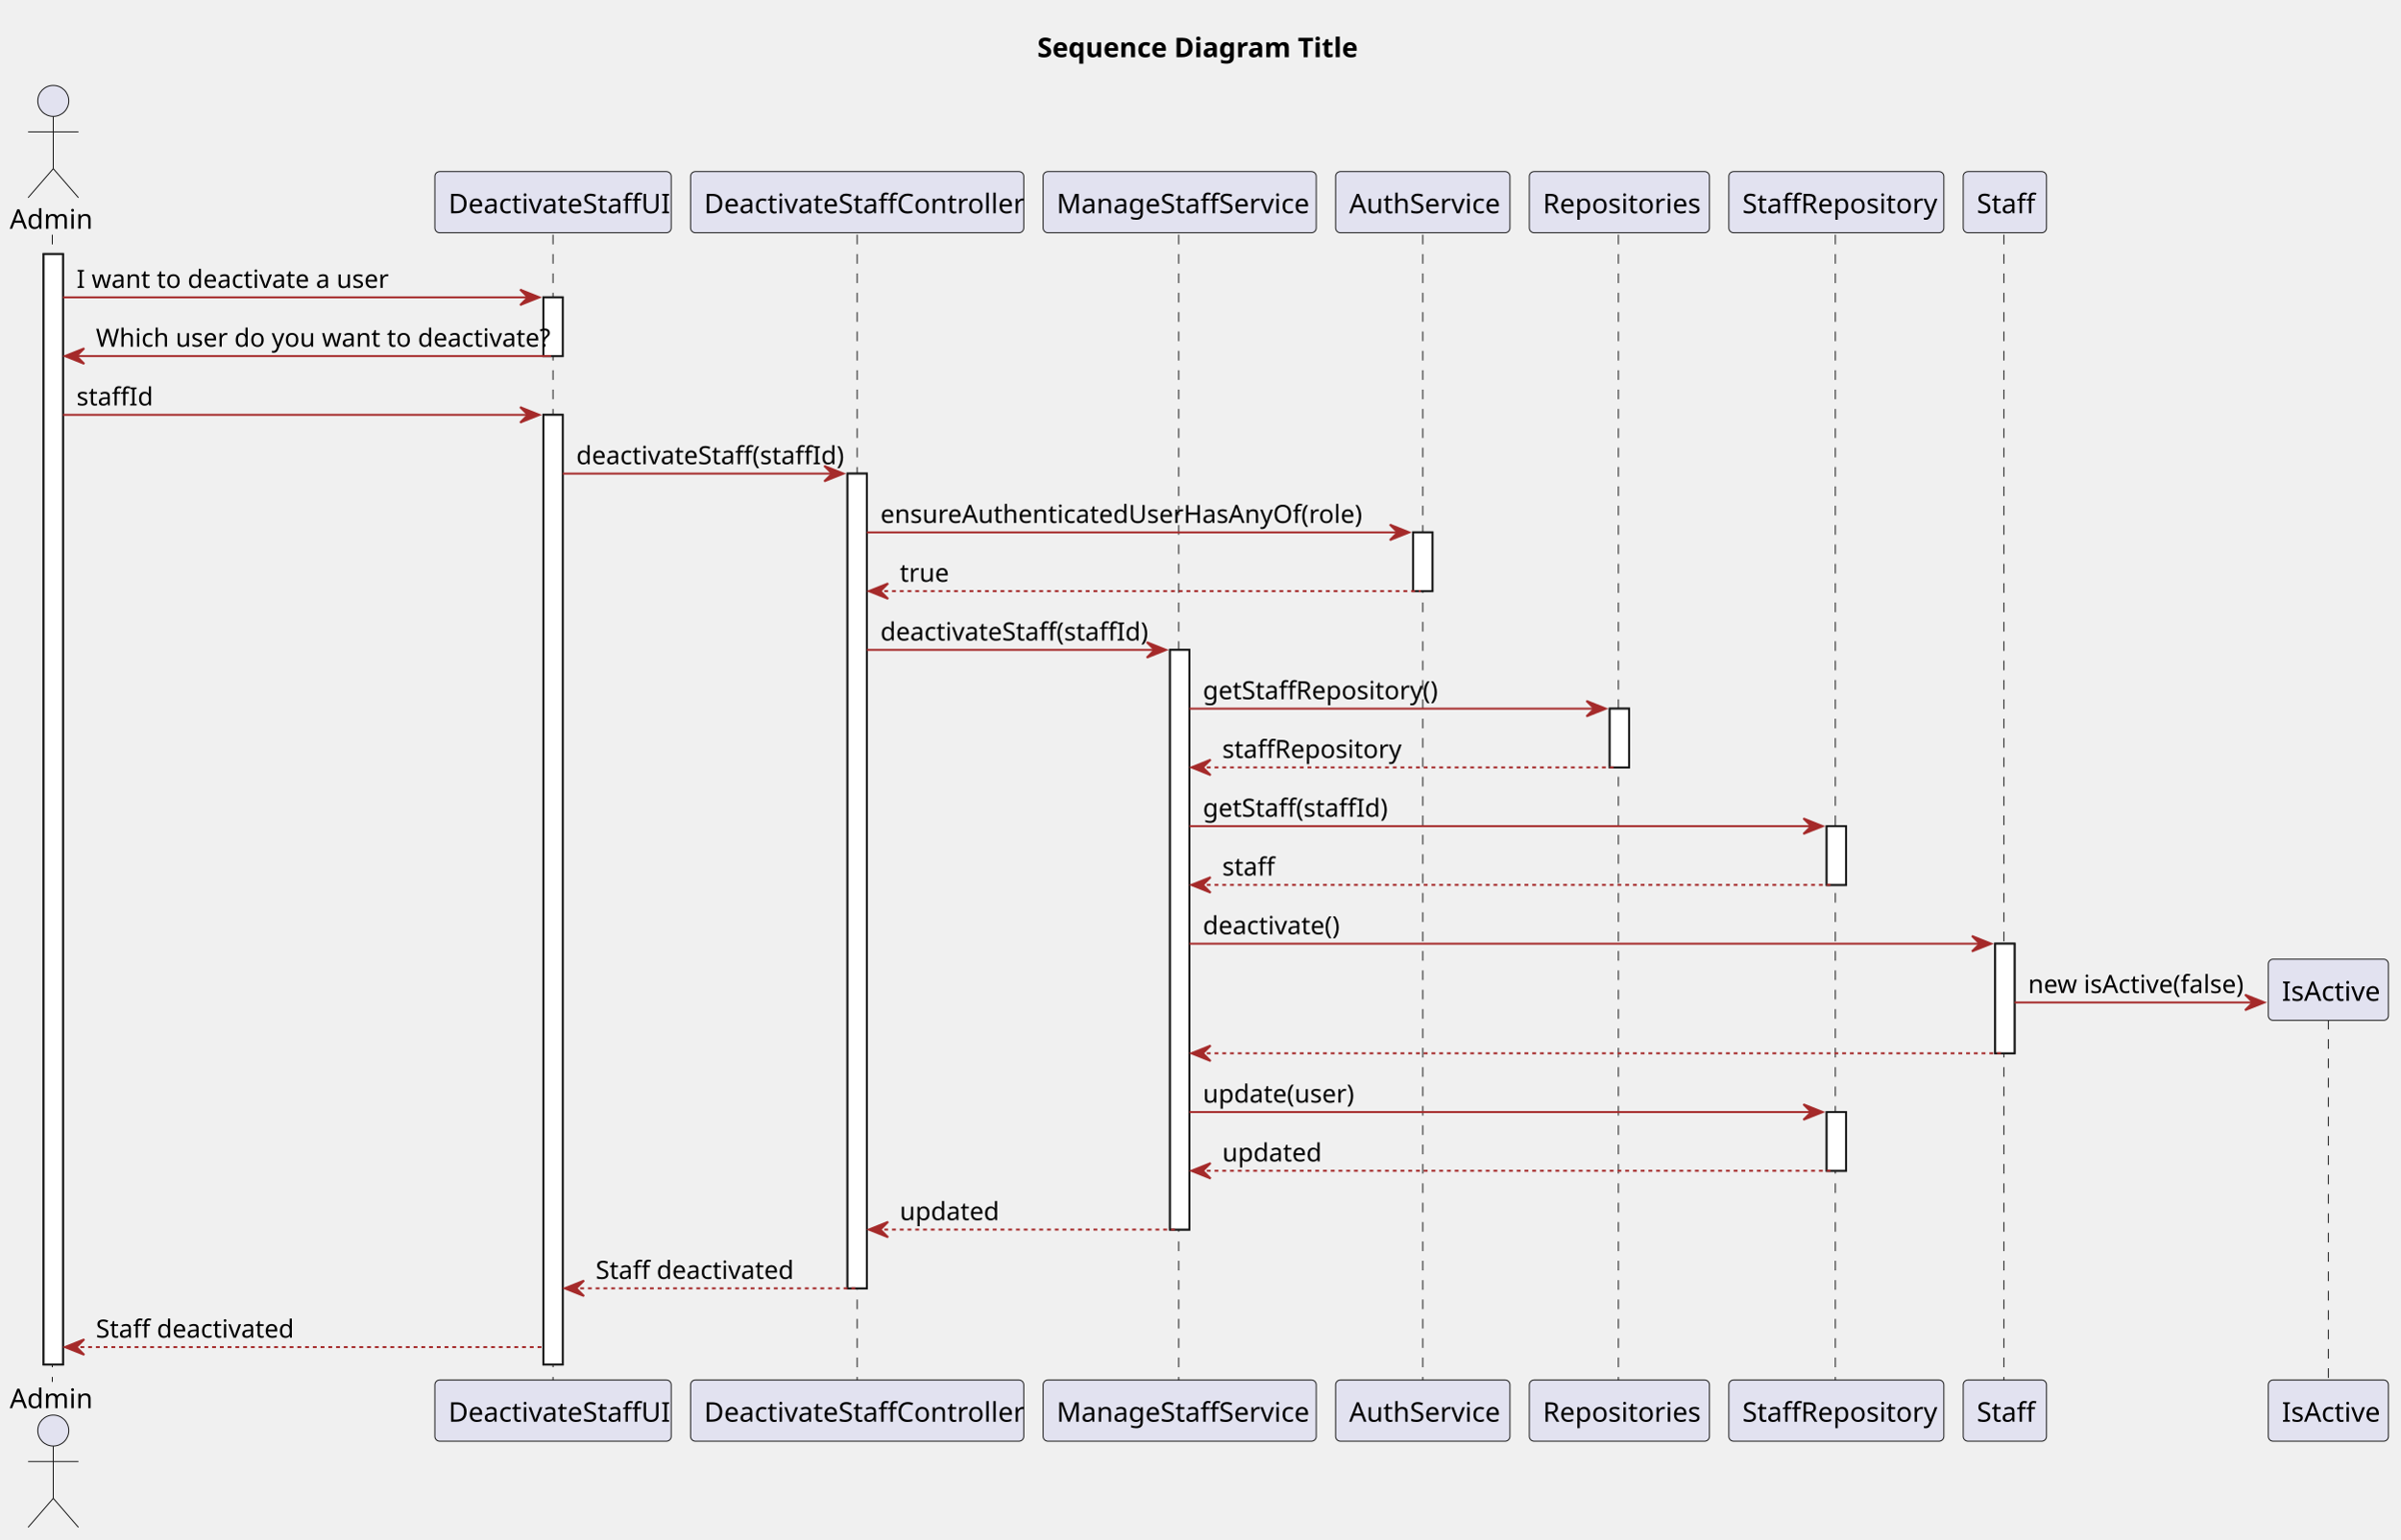
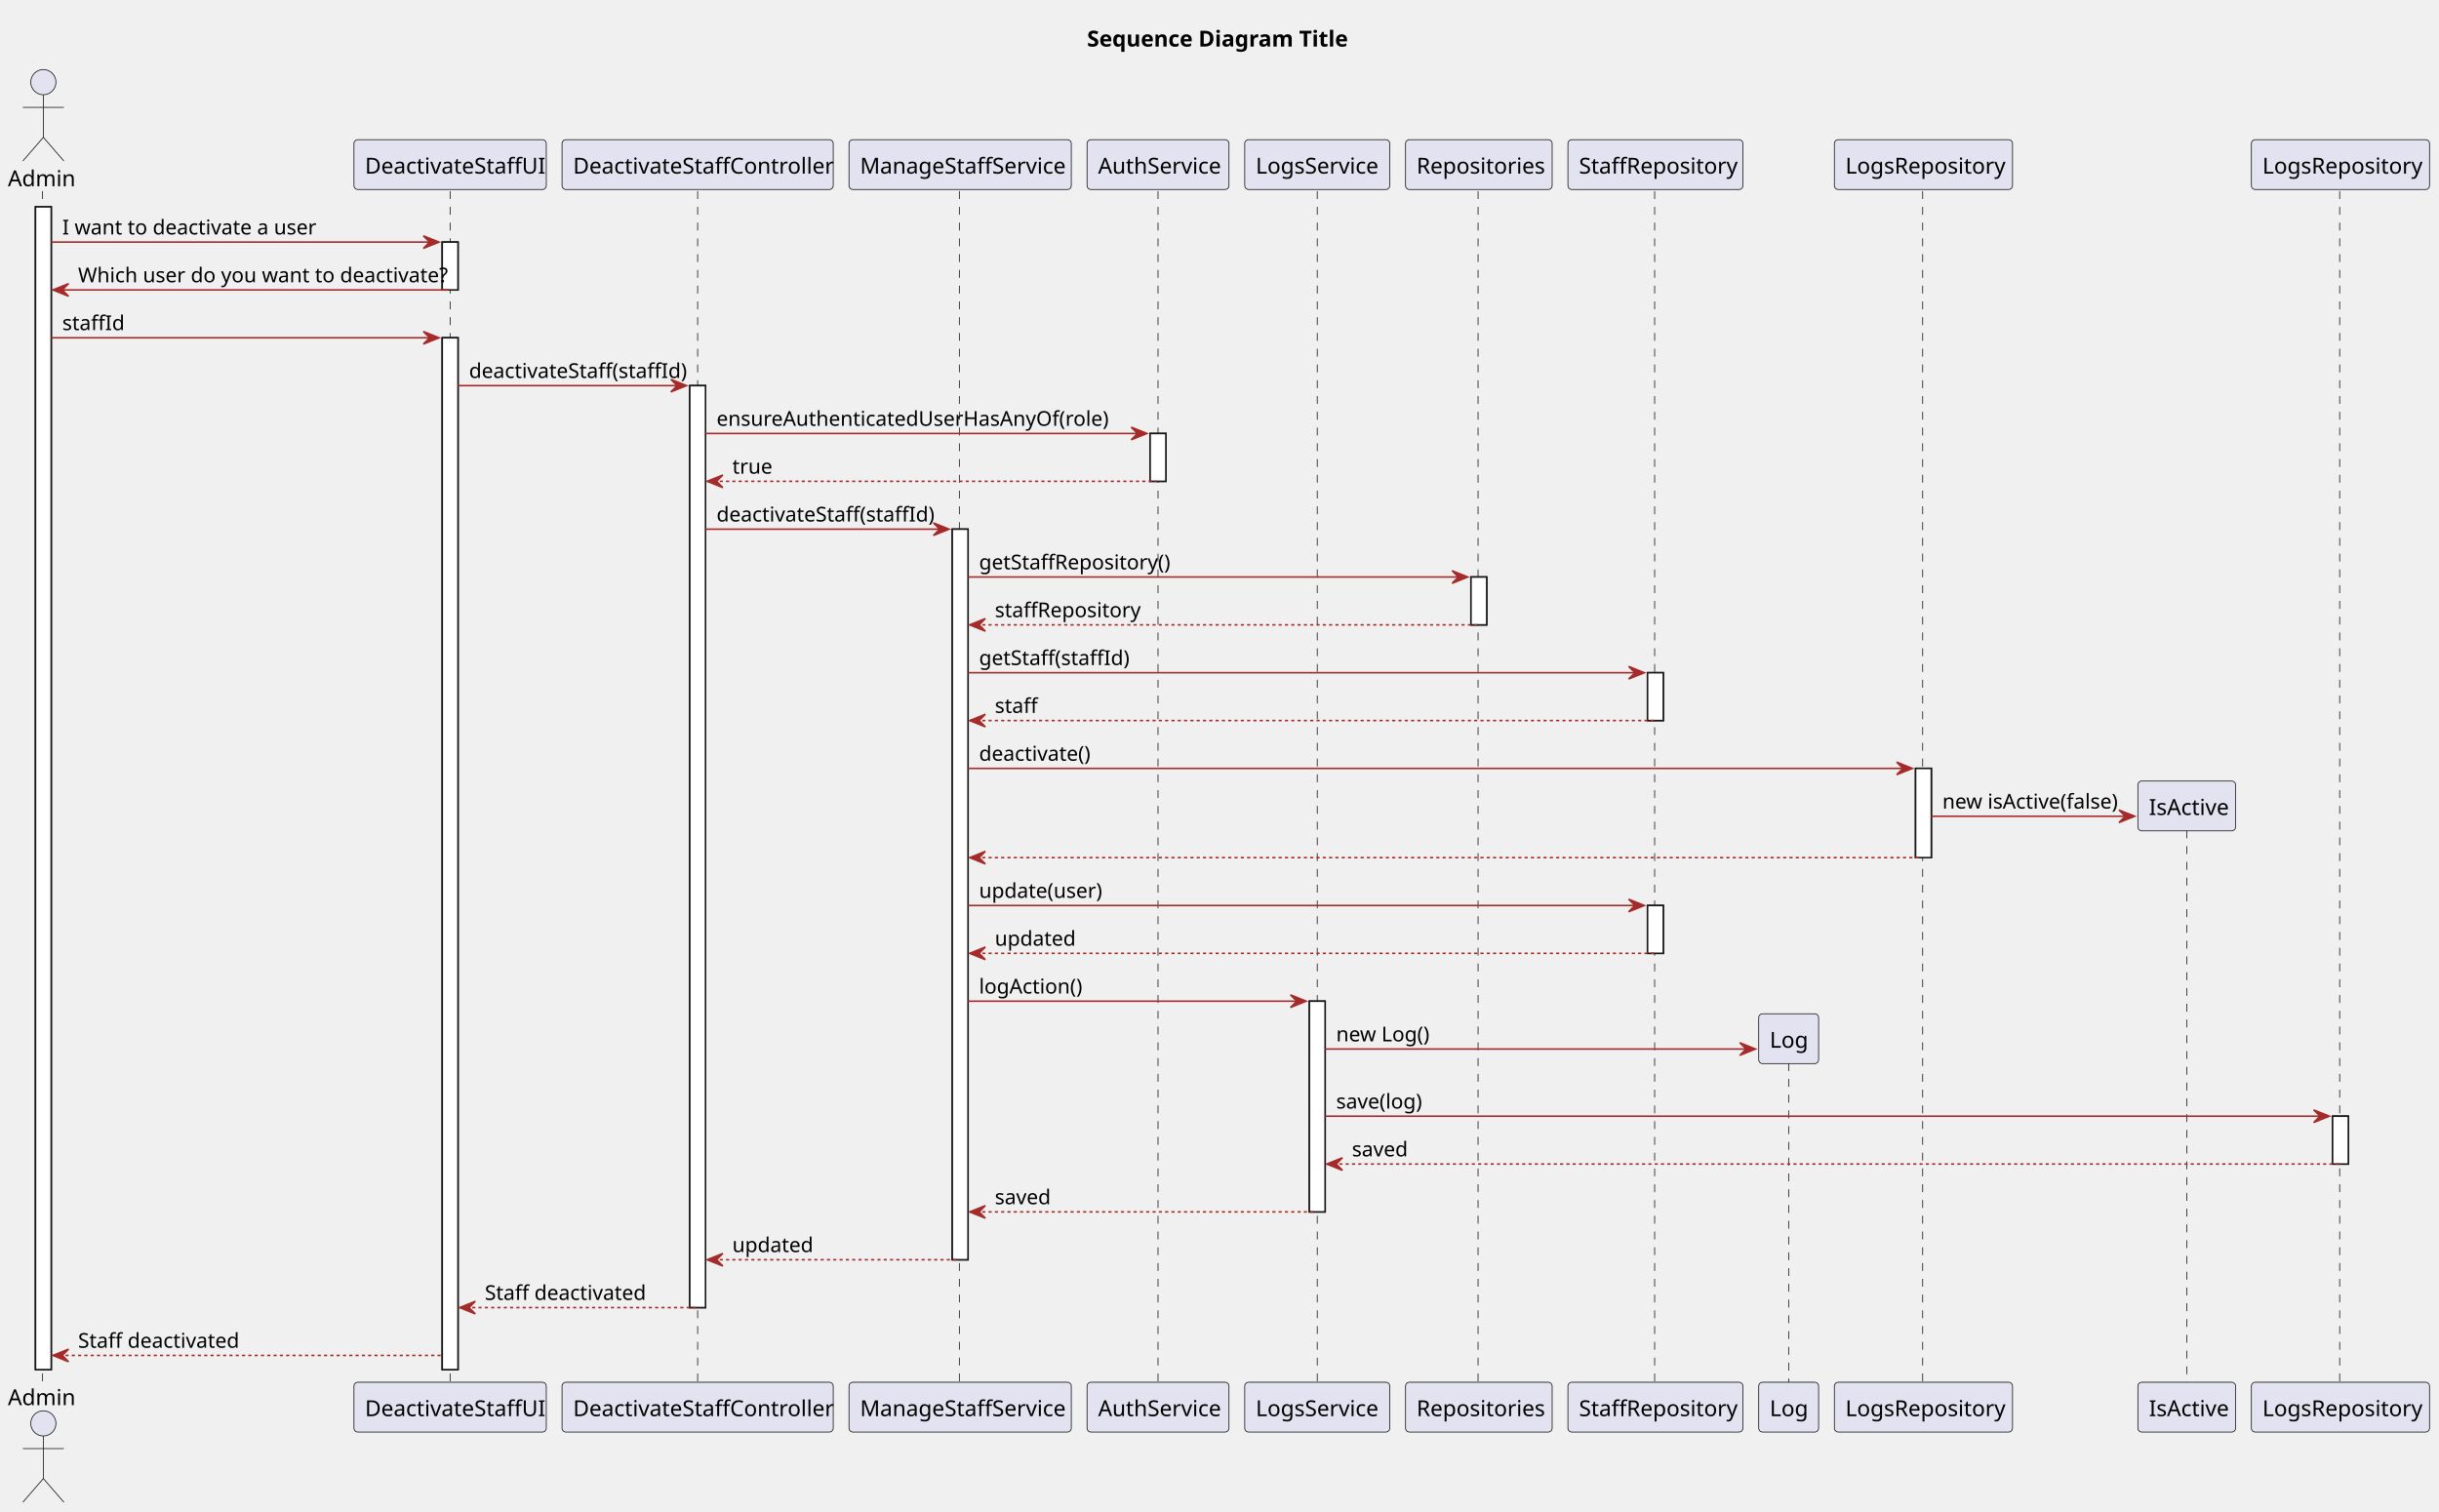
- <svg xmlns="http://www.w3.org/2000/svg" contentStyleType="text/css" height="795px" preserveAspectRatio="none" style="width:1239px;height:795px;background:#FFFFFF;" version="1.1" viewBox="0 0 1239 795" width="1239px" zoomAndPan="magnify">
+ <svg xmlns="http://www.w3.org/2000/svg" contentStyleType="text/css" height="959px" preserveAspectRatio="none" style="width:1547px;height:959px;background:#FFFFFF;" version="1.1" viewBox="0 0 1547 959" width="1547px" zoomAndPan="magnify">
  <defs />
  <g>
-     <text fill="#000000" font-family="sans-serif" font-size="14" font-weight="bold" lengthAdjust="spacing" textLength="166" x="535.5" y="29.533">Sequence Diagram Title</text>
-     <rect fill="#FFFFFF" height="573.586" style="stroke:#181818;stroke-width:1.0;" width="10" x="22.5" y="131.219" />
+     <text fill="#000000" font-family="sans-serif" font-size="14" font-weight="bold" lengthAdjust="spacing" textLength="166" x="689.5" y="29.533">Sequence Diagram Title</text>
+     <rect fill="#FFFFFF" height="737.602" style="stroke:#181818;stroke-width:1.0;" width="10" x="22.5" y="131.219" />
    <rect fill="#FFFFFF" height="30.352" style="stroke:#181818;stroke-width:1.0;" width="10" x="280.5" y="153.57" />
-     <rect fill="#FFFFFF" height="490.531" style="stroke:#181818;stroke-width:1.0;" width="10" x="280.5" y="214.273" />
-     <rect fill="#FFFFFF" height="420.828" style="stroke:#181818;stroke-width:1.0;" width="10" x="437.5" y="244.625" />
-     <rect fill="#FFFFFF" height="299.422" style="stroke:#181818;stroke-width:1.0;" width="10" x="604" y="335.68" />
+     <rect fill="#FFFFFF" height="654.547" style="stroke:#181818;stroke-width:1.0;" width="10" x="280.5" y="214.273" />
+     <rect fill="#FFFFFF" height="584.844" style="stroke:#181818;stroke-width:1.0;" width="10" x="437.5" y="244.625" />
+     <rect fill="#FFFFFF" height="463.438" style="stroke:#181818;stroke-width:1.0;" width="10" x="604" y="335.68" />
    <rect fill="#FFFFFF" height="30.352" style="stroke:#181818;stroke-width:1.0;" width="10" x="729.5" y="274.977" />
-     <rect fill="#FFFFFF" height="30.352" style="stroke:#181818;stroke-width:1.0;" width="10" x="831" y="366.031" />
-     <rect fill="#FFFFFF" height="30.352" style="stroke:#181818;stroke-width:1.0;" width="10" x="943" y="426.734" />
-     <rect fill="#FFFFFF" height="30.352" style="stroke:#181818;stroke-width:1.0;" width="10" x="943" y="574.398" />
-     <rect fill="#FFFFFF" height="56.609" style="stroke:#181818;stroke-width:1.0;" width="10" x="1030" y="487.438" />
-     <line style="stroke:#181818;stroke-width:0.5;stroke-dasharray:5.0,5.0;" x1="27" x2="27" y1="121.219" y2="713.805" />
-     <line style="stroke:#181818;stroke-width:0.5;stroke-dasharray:5.0,5.0;" x1="285.5" x2="285.5" y1="121.219" y2="713.805" />
-     <line style="stroke:#181818;stroke-width:0.5;stroke-dasharray:5.0,5.0;" x1="442.5" x2="442.5" y1="121.219" y2="713.805" />
-     <line style="stroke:#181818;stroke-width:0.5;stroke-dasharray:5.0,5.0;" x1="608.5" x2="608.5" y1="121.219" y2="713.805" />
-     <line style="stroke:#181818;stroke-width:0.5;stroke-dasharray:5.0,5.0;" x1="734.5" x2="734.5" y1="121.219" y2="713.805" />
-     <line style="stroke:#181818;stroke-width:0.5;stroke-dasharray:5.0,5.0;" x1="835.5" x2="835.5" y1="121.219" y2="713.805" />
-     <line style="stroke:#181818;stroke-width:0.5;stroke-dasharray:5.0,5.0;" x1="947.5" x2="947.5" y1="121.219" y2="713.805" />
-     <line style="stroke:#181818;stroke-width:0.5;stroke-dasharray:5.0,5.0;" x1="1034.5" x2="1034.5" y1="121.219" y2="713.805" />
-     <line style="stroke:#181818;stroke-width:0.5;stroke-dasharray:5.0,5.0;" x1="1202" x2="1202" y1="526.742" y2="713.805" />
+     <rect fill="#FFFFFF" height="133.664" style="stroke:#181818;stroke-width:1.0;" width="10" x="830.5" y="635.102" />
+     <rect fill="#FFFFFF" height="30.352" style="stroke:#181818;stroke-width:1.0;" width="10" x="933" y="366.031" />
+     <rect fill="#FFFFFF" height="30.352" style="stroke:#181818;stroke-width:1.0;" width="10" x="1045" y="426.734" />
+     <rect fill="#FFFFFF" height="30.352" style="stroke:#181818;stroke-width:1.0;" width="10" x="1045" y="574.398" />
+     <rect fill="#FFFFFF" height="56.609" style="stroke:#181818;stroke-width:1.0;" width="10" x="1215" y="487.438" />
+     <rect fill="#FFFFFF" height="30.352" style="stroke:#181818;stroke-width:1.0;" width="10" x="1479.5" y="708.062" />
+     <line style="stroke:#181818;stroke-width:0.5;stroke-dasharray:5.0,5.0;" x1="27" x2="27" y1="121.219" y2="877.82" />
+     <line style="stroke:#181818;stroke-width:0.5;stroke-dasharray:5.0,5.0;" x1="285.5" x2="285.5" y1="121.219" y2="877.82" />
+     <line style="stroke:#181818;stroke-width:0.5;stroke-dasharray:5.0,5.0;" x1="442.5" x2="442.5" y1="121.219" y2="877.82" />
+     <line style="stroke:#181818;stroke-width:0.5;stroke-dasharray:5.0,5.0;" x1="608.5" x2="608.5" y1="121.219" y2="877.82" />
+     <line style="stroke:#181818;stroke-width:0.5;stroke-dasharray:5.0,5.0;" x1="734.5" x2="734.5" y1="121.219" y2="877.82" />
+     <line style="stroke:#181818;stroke-width:0.5;stroke-dasharray:5.0,5.0;" x1="835.5" x2="835.5" y1="121.219" y2="877.82" />
+     <line style="stroke:#181818;stroke-width:0.5;stroke-dasharray:5.0,5.0;" x1="937.5" x2="937.5" y1="121.219" y2="877.82" />
+     <line style="stroke:#181818;stroke-width:0.5;stroke-dasharray:5.0,5.0;" x1="1049.5" x2="1049.5" y1="121.219" y2="877.82" />
+     <line style="stroke:#181818;stroke-width:0.5;stroke-dasharray:5.0,5.0;" x1="1134.5" x2="1134.5" y1="674.406" y2="877.82" />
+     <line style="stroke:#181818;stroke-width:0.5;stroke-dasharray:5.0,5.0;" x1="1219.5" x2="1219.5" y1="121.219" y2="877.82" />
+     <line style="stroke:#181818;stroke-width:0.5;stroke-dasharray:5.0,5.0;" x1="1387" x2="1387" y1="526.742" y2="877.82" />
+     <line style="stroke:#181818;stroke-width:0.5;stroke-dasharray:5.0,5.0;" x1="1484" x2="1484" y1="121.219" y2="877.82" />
    <text fill="#000000" font-family="sans-serif" font-size="14" lengthAdjust="spacing" textLength="39" x="5" y="118.143">Admin</text>
    <ellipse cx="27.5" cy="52.109" fill="#E2E2F0" rx="8" ry="8" style="stroke:#181818;stroke-width:0.5;" />
    <path d="M27.5,60.109 L27.5,87.109 M14.5,68.109 L40.5,68.109 M27.5,87.109 L14.5,102.109 M27.5,87.109 L40.5,102.109 " fill="none" style="stroke:#181818;stroke-width:0.5;" />
-     <text fill="#000000" font-family="sans-serif" font-size="14" lengthAdjust="spacing" textLength="39" x="5" y="727.338">Admin</text>
-     <ellipse cx="27.5" cy="738.914" fill="#E2E2F0" rx="8" ry="8" style="stroke:#181818;stroke-width:0.5;" />
-     <path d="M27.5,746.914 L27.5,773.914 M14.5,754.914 L40.5,754.914 M27.5,773.914 L14.5,788.914 M27.5,773.914 L40.5,788.914 " fill="none" style="stroke:#181818;stroke-width:0.5;" />
+     <text fill="#000000" font-family="sans-serif" font-size="14" lengthAdjust="spacing" textLength="39" x="5" y="891.354">Admin</text>
+     <ellipse cx="27.5" cy="902.93" fill="#E2E2F0" rx="8" ry="8" style="stroke:#181818;stroke-width:0.5;" />
+     <path d="M27.5,910.93 L27.5,937.93 M14.5,918.93 L40.5,918.93 M27.5,937.93 L14.5,952.93 M27.5,937.93 L40.5,952.93 " fill="none" style="stroke:#181818;stroke-width:0.5;" />
    <rect fill="#E2E2F0" height="31.609" rx="2.5" ry="2.5" style="stroke:#181818;stroke-width:0.5;" width="122" x="224.5" y="88.609" />
    <text fill="#000000" font-family="sans-serif" font-size="14" lengthAdjust="spacing" textLength="108" x="231.5" y="110.143">DeactivateStaffUI</text>
-     <rect fill="#E2E2F0" height="31.609" rx="2.5" ry="2.5" style="stroke:#181818;stroke-width:0.5;" width="122" x="224.5" y="712.805" />
-     <text fill="#000000" font-family="sans-serif" font-size="14" lengthAdjust="spacing" textLength="108" x="231.5" y="734.338">DeactivateStaffUI</text>
+     <rect fill="#E2E2F0" height="31.609" rx="2.5" ry="2.5" style="stroke:#181818;stroke-width:0.5;" width="122" x="224.5" y="876.82" />
+     <text fill="#000000" font-family="sans-serif" font-size="14" lengthAdjust="spacing" textLength="108" x="231.5" y="898.354">DeactivateStaffUI</text>
    <rect fill="#E2E2F0" height="31.609" rx="2.5" ry="2.5" style="stroke:#181818;stroke-width:0.5;" width="172" x="356.5" y="88.609" />
    <text fill="#000000" font-family="sans-serif" font-size="14" lengthAdjust="spacing" textLength="158" x="363.5" y="110.143">DeactivateStaffController</text>
-     <rect fill="#E2E2F0" height="31.609" rx="2.5" ry="2.5" style="stroke:#181818;stroke-width:0.5;" width="172" x="356.5" y="712.805" />
-     <text fill="#000000" font-family="sans-serif" font-size="14" lengthAdjust="spacing" textLength="158" x="363.5" y="734.338">DeactivateStaffController</text>
+     <rect fill="#E2E2F0" height="31.609" rx="2.5" ry="2.5" style="stroke:#181818;stroke-width:0.5;" width="172" x="356.5" y="876.82" />
+     <text fill="#000000" font-family="sans-serif" font-size="14" lengthAdjust="spacing" textLength="158" x="363.5" y="898.354">DeactivateStaffController</text>
    <rect fill="#E2E2F0" height="31.609" rx="2.5" ry="2.5" style="stroke:#181818;stroke-width:0.5;" width="141" x="538.5" y="88.609" />
    <text fill="#000000" font-family="sans-serif" font-size="14" lengthAdjust="spacing" textLength="127" x="545.5" y="110.143">ManageStaffService</text>
-     <rect fill="#E2E2F0" height="31.609" rx="2.5" ry="2.5" style="stroke:#181818;stroke-width:0.5;" width="141" x="538.5" y="712.805" />
-     <text fill="#000000" font-family="sans-serif" font-size="14" lengthAdjust="spacing" textLength="127" x="545.5" y="734.338">ManageStaffService</text>
+     <rect fill="#E2E2F0" height="31.609" rx="2.5" ry="2.5" style="stroke:#181818;stroke-width:0.5;" width="141" x="538.5" y="876.82" />
+     <text fill="#000000" font-family="sans-serif" font-size="14" lengthAdjust="spacing" textLength="127" x="545.5" y="898.354">ManageStaffService</text>
    <rect fill="#E2E2F0" height="31.609" rx="2.5" ry="2.5" style="stroke:#181818;stroke-width:0.5;" width="90" x="689.5" y="88.609" />
    <text fill="#000000" font-family="sans-serif" font-size="14" lengthAdjust="spacing" textLength="76" x="696.5" y="110.143">AuthService</text>
-     <rect fill="#E2E2F0" height="31.609" rx="2.5" ry="2.5" style="stroke:#181818;stroke-width:0.5;" width="90" x="689.5" y="712.805" />
-     <text fill="#000000" font-family="sans-serif" font-size="14" lengthAdjust="spacing" textLength="76" x="696.5" y="734.338">AuthService</text>
-     <rect fill="#E2E2F0" height="31.609" rx="2.5" ry="2.5" style="stroke:#181818;stroke-width:0.5;" width="93" x="789.5" y="88.609" />
-     <text fill="#000000" font-family="sans-serif" font-size="14" lengthAdjust="spacing" textLength="79" x="796.5" y="110.143">Repositories</text>
-     <rect fill="#E2E2F0" height="31.609" rx="2.5" ry="2.5" style="stroke:#181818;stroke-width:0.5;" width="93" x="789.5" y="712.805" />
-     <text fill="#000000" font-family="sans-serif" font-size="14" lengthAdjust="spacing" textLength="79" x="796.5" y="734.338">Repositories</text>
-     <rect fill="#E2E2F0" height="31.609" rx="2.5" ry="2.5" style="stroke:#181818;stroke-width:0.5;" width="111" x="892.5" y="88.609" />
-     <text fill="#000000" font-family="sans-serif" font-size="14" lengthAdjust="spacing" textLength="97" x="899.5" y="110.143">StaffRepository</text>
-     <rect fill="#E2E2F0" height="31.609" rx="2.5" ry="2.5" style="stroke:#181818;stroke-width:0.5;" width="111" x="892.5" y="712.805" />
-     <text fill="#000000" font-family="sans-serif" font-size="14" lengthAdjust="spacing" textLength="97" x="899.5" y="734.338">StaffRepository</text>
-     <rect fill="#E2E2F0" height="31.609" rx="2.5" ry="2.5" style="stroke:#181818;stroke-width:0.5;" width="43" x="1013.5" y="88.609" />
-     <text fill="#000000" font-family="sans-serif" font-size="14" lengthAdjust="spacing" textLength="29" x="1020.5" y="110.143">Staff</text>
-     <rect fill="#E2E2F0" height="31.609" rx="2.5" ry="2.5" style="stroke:#181818;stroke-width:0.5;" width="43" x="1013.5" y="712.805" />
-     <text fill="#000000" font-family="sans-serif" font-size="14" lengthAdjust="spacing" textLength="29" x="1020.5" y="734.338">Staff</text>
-     <rect fill="#E2E2F0" height="31.609" rx="2.5" ry="2.5" style="stroke:#181818;stroke-width:0.5;" width="62" x="1171" y="712.805" />
-     <text fill="#000000" font-family="sans-serif" font-size="14" lengthAdjust="spacing" textLength="48" x="1178" y="734.338">IsActive</text>
-     <rect fill="#FFFFFF" height="573.586" style="stroke:#181818;stroke-width:1.0;" width="10" x="22.5" y="131.219" />
+     <rect fill="#E2E2F0" height="31.609" rx="2.5" ry="2.5" style="stroke:#181818;stroke-width:0.5;" width="90" x="689.5" y="876.82" />
+     <text fill="#000000" font-family="sans-serif" font-size="14" lengthAdjust="spacing" textLength="76" x="696.5" y="898.354">AuthService</text>
+     <rect fill="#E2E2F0" height="31.609" rx="2.5" ry="2.5" style="stroke:#181818;stroke-width:0.5;" width="92" x="789.5" y="88.609" />
+     <text fill="#000000" font-family="sans-serif" font-size="14" lengthAdjust="spacing" textLength="78" x="796.5" y="110.143">LogsService</text>
+     <rect fill="#E2E2F0" height="31.609" rx="2.5" ry="2.5" style="stroke:#181818;stroke-width:0.5;" width="92" x="789.5" y="876.82" />
+     <text fill="#000000" font-family="sans-serif" font-size="14" lengthAdjust="spacing" textLength="78" x="796.5" y="898.354">LogsService</text>
+     <rect fill="#E2E2F0" height="31.609" rx="2.5" ry="2.5" style="stroke:#181818;stroke-width:0.5;" width="93" x="891.5" y="88.609" />
+     <text fill="#000000" font-family="sans-serif" font-size="14" lengthAdjust="spacing" textLength="79" x="898.5" y="110.143">Repositories</text>
+     <rect fill="#E2E2F0" height="31.609" rx="2.5" ry="2.5" style="stroke:#181818;stroke-width:0.5;" width="93" x="891.5" y="876.82" />
+     <text fill="#000000" font-family="sans-serif" font-size="14" lengthAdjust="spacing" textLength="79" x="898.5" y="898.354">Repositories</text>
+     <rect fill="#E2E2F0" height="31.609" rx="2.5" ry="2.5" style="stroke:#181818;stroke-width:0.5;" width="111" x="994.5" y="88.609" />
+     <text fill="#000000" font-family="sans-serif" font-size="14" lengthAdjust="spacing" textLength="97" x="1001.5" y="110.143">StaffRepository</text>
+     <rect fill="#E2E2F0" height="31.609" rx="2.5" ry="2.5" style="stroke:#181818;stroke-width:0.5;" width="111" x="994.5" y="876.82" />
+     <text fill="#000000" font-family="sans-serif" font-size="14" lengthAdjust="spacing" textLength="97" x="1001.5" y="898.354">StaffRepository</text>
+     <rect fill="#E2E2F0" height="31.609" rx="2.5" ry="2.5" style="stroke:#181818;stroke-width:0.5;" width="38" x="1115.5" y="876.82" />
+     <text fill="#000000" font-family="sans-serif" font-size="14" lengthAdjust="spacing" textLength="24" x="1122.5" y="898.354">Log</text>
+     <rect fill="#E2E2F0" height="31.609" rx="2.5" ry="2.5" style="stroke:#181818;stroke-width:0.5;" width="113" x="1163.5" y="88.609" />
+     <text fill="#000000" font-family="sans-serif" font-size="14" lengthAdjust="spacing" textLength="99" x="1170.5" y="110.143">LogsRepository</text>
+     <rect fill="#E2E2F0" height="31.609" rx="2.5" ry="2.5" style="stroke:#181818;stroke-width:0.5;" width="113" x="1163.5" y="876.82" />
+     <text fill="#000000" font-family="sans-serif" font-size="14" lengthAdjust="spacing" textLength="99" x="1170.5" y="898.354">LogsRepository</text>
+     <rect fill="#E2E2F0" height="31.609" rx="2.5" ry="2.5" style="stroke:#181818;stroke-width:0.5;" width="62" x="1356" y="876.82" />
+     <text fill="#000000" font-family="sans-serif" font-size="14" lengthAdjust="spacing" textLength="48" x="1363" y="898.354">IsActive</text>
+     <rect fill="#E2E2F0" height="31.609" rx="2.5" ry="2.5" style="stroke:#181818;stroke-width:0.5;" width="113" x="1428" y="88.609" />
+     <text fill="#000000" font-family="sans-serif" font-size="14" lengthAdjust="spacing" textLength="99" x="1435" y="110.143">LogsRepository</text>
+     <rect fill="#E2E2F0" height="31.609" rx="2.5" ry="2.5" style="stroke:#181818;stroke-width:0.5;" width="113" x="1428" y="876.82" />
+     <text fill="#000000" font-family="sans-serif" font-size="14" lengthAdjust="spacing" textLength="99" x="1435" y="898.354">LogsRepository</text>
+     <rect fill="#FFFFFF" height="737.602" style="stroke:#181818;stroke-width:1.0;" width="10" x="22.5" y="131.219" />
    <rect fill="#FFFFFF" height="30.352" style="stroke:#181818;stroke-width:1.0;" width="10" x="280.5" y="153.57" />
-     <rect fill="#FFFFFF" height="490.531" style="stroke:#181818;stroke-width:1.0;" width="10" x="280.5" y="214.273" />
-     <rect fill="#FFFFFF" height="420.828" style="stroke:#181818;stroke-width:1.0;" width="10" x="437.5" y="244.625" />
-     <rect fill="#FFFFFF" height="299.422" style="stroke:#181818;stroke-width:1.0;" width="10" x="604" y="335.68" />
+     <rect fill="#FFFFFF" height="654.547" style="stroke:#181818;stroke-width:1.0;" width="10" x="280.5" y="214.273" />
+     <rect fill="#FFFFFF" height="584.844" style="stroke:#181818;stroke-width:1.0;" width="10" x="437.5" y="244.625" />
+     <rect fill="#FFFFFF" height="463.438" style="stroke:#181818;stroke-width:1.0;" width="10" x="604" y="335.68" />
    <rect fill="#FFFFFF" height="30.352" style="stroke:#181818;stroke-width:1.0;" width="10" x="729.5" y="274.977" />
-     <rect fill="#FFFFFF" height="30.352" style="stroke:#181818;stroke-width:1.0;" width="10" x="831" y="366.031" />
-     <rect fill="#FFFFFF" height="30.352" style="stroke:#181818;stroke-width:1.0;" width="10" x="943" y="426.734" />
-     <rect fill="#FFFFFF" height="30.352" style="stroke:#181818;stroke-width:1.0;" width="10" x="943" y="574.398" />
-     <rect fill="#FFFFFF" height="56.609" style="stroke:#181818;stroke-width:1.0;" width="10" x="1030" y="487.438" />
+     <rect fill="#FFFFFF" height="133.664" style="stroke:#181818;stroke-width:1.0;" width="10" x="830.5" y="635.102" />
+     <rect fill="#FFFFFF" height="30.352" style="stroke:#181818;stroke-width:1.0;" width="10" x="933" y="366.031" />
+     <rect fill="#FFFFFF" height="30.352" style="stroke:#181818;stroke-width:1.0;" width="10" x="1045" y="426.734" />
+     <rect fill="#FFFFFF" height="30.352" style="stroke:#181818;stroke-width:1.0;" width="10" x="1045" y="574.398" />
+     <rect fill="#FFFFFF" height="56.609" style="stroke:#181818;stroke-width:1.0;" width="10" x="1215" y="487.438" />
+     <rect fill="#FFFFFF" height="30.352" style="stroke:#181818;stroke-width:1.0;" width="10" x="1479.5" y="708.062" />
    <polygon fill="#A52A2A" points="268.5,149.57,278.5,153.57,268.5,157.57,272.5,153.57" style="stroke:#A52A2A;stroke-width:1.0;" />
    <line style="stroke:#A52A2A;stroke-width:1.0;" x1="32.5" x2="274.5" y1="153.57" y2="153.57" />
    <text fill="#000000" font-family="sans-serif" font-size="13" lengthAdjust="spacing" textLength="151" x="39.5" y="148.714">I want to deactivate a user</text>
    <polygon fill="#A52A2A" points="43.5,179.922,33.5,183.922,43.5,187.922,39.5,183.922" style="stroke:#A52A2A;stroke-width:1.0;" />
    <line style="stroke:#A52A2A;stroke-width:1.0;" x1="37.5" x2="284.5" y1="183.922" y2="183.922" />
    <text fill="#000000" font-family="sans-serif" font-size="13" lengthAdjust="spacing" textLength="224" x="49.5" y="179.065">Which user do you want to deactivate?</text>
    <polygon fill="#A52A2A" points="268.5,210.273,278.5,214.273,268.5,218.273,272.5,214.273" style="stroke:#A52A2A;stroke-width:1.0;" />
    <line style="stroke:#A52A2A;stroke-width:1.0;" x1="32.5" x2="274.5" y1="214.273" y2="214.273" />
    <text fill="#000000" font-family="sans-serif" font-size="13" lengthAdjust="spacing" textLength="34" x="39.5" y="209.417">staffId</text>
    <polygon fill="#A52A2A" points="425.5,240.625,435.5,244.625,425.5,248.625,429.5,244.625" style="stroke:#A52A2A;stroke-width:1.0;" />
    <line style="stroke:#A52A2A;stroke-width:1.0;" x1="290.5" x2="431.5" y1="244.625" y2="244.625" />
    <text fill="#000000" font-family="sans-serif" font-size="13" lengthAdjust="spacing" textLength="126" x="297.5" y="239.769">deactivateStaff(staffId)</text>
    <polygon fill="#A52A2A" points="717.5,270.977,727.5,274.977,717.5,278.977,721.5,274.977" style="stroke:#A52A2A;stroke-width:1.0;" />
    <line style="stroke:#A52A2A;stroke-width:1.0;" x1="447.5" x2="723.5" y1="274.977" y2="274.977" />
    <text fill="#000000" font-family="sans-serif" font-size="13" lengthAdjust="spacing" textLength="234" x="454.5" y="270.12">ensureAuthenticatedUserHasAnyOf(role)</text>
    <polygon fill="#A52A2A" points="458.5,301.328,448.5,305.328,458.5,309.328,454.5,305.328" style="stroke:#A52A2A;stroke-width:1.0;" />
    <line style="stroke:#A52A2A;stroke-width:1.0;stroke-dasharray:2.0,2.0;" x1="452.5" x2="733.5" y1="305.328" y2="305.328" />
    <text fill="#000000" font-family="sans-serif" font-size="13" lengthAdjust="spacing" textLength="22" x="464.5" y="300.472">true</text>
    <polygon fill="#A52A2A" points="592,331.68,602,335.68,592,339.68,596,335.68" style="stroke:#A52A2A;stroke-width:1.0;" />
    <line style="stroke:#A52A2A;stroke-width:1.0;" x1="447.5" x2="598" y1="335.68" y2="335.68" />
    <text fill="#000000" font-family="sans-serif" font-size="13" lengthAdjust="spacing" textLength="126" x="454.5" y="330.823">deactivateStaff(staffId)</text>
-     <polygon fill="#A52A2A" points="819,362.031,829,366.031,819,370.031,823,366.031" style="stroke:#A52A2A;stroke-width:1.0;" />
-     <line style="stroke:#A52A2A;stroke-width:1.0;" x1="614" x2="825" y1="366.031" y2="366.031" />
+     <polygon fill="#A52A2A" points="921,362.031,931,366.031,921,370.031,925,366.031" style="stroke:#A52A2A;stroke-width:1.0;" />
+     <line style="stroke:#A52A2A;stroke-width:1.0;" x1="614" x2="927" y1="366.031" y2="366.031" />
    <text fill="#000000" font-family="sans-serif" font-size="13" lengthAdjust="spacing" textLength="114" x="621" y="361.175">getStaffRepository()</text>
    <polygon fill="#A52A2A" points="625,392.383,615,396.383,625,400.383,621,396.383" style="stroke:#A52A2A;stroke-width:1.0;" />
-     <line style="stroke:#A52A2A;stroke-width:1.0;stroke-dasharray:2.0,2.0;" x1="619" x2="835" y1="396.383" y2="396.383" />
+     <line style="stroke:#A52A2A;stroke-width:1.0;stroke-dasharray:2.0,2.0;" x1="619" x2="937" y1="396.383" y2="396.383" />
    <text fill="#000000" font-family="sans-serif" font-size="13" lengthAdjust="spacing" textLength="86" x="631" y="391.526">staffRepository</text>
-     <polygon fill="#A52A2A" points="931,422.734,941,426.734,931,430.734,935,426.734" style="stroke:#A52A2A;stroke-width:1.0;" />
-     <line style="stroke:#A52A2A;stroke-width:1.0;" x1="614" x2="937" y1="426.734" y2="426.734" />
+     <polygon fill="#A52A2A" points="1033,422.734,1043,426.734,1033,430.734,1037,426.734" style="stroke:#A52A2A;stroke-width:1.0;" />
+     <line style="stroke:#A52A2A;stroke-width:1.0;" x1="614" x2="1039" y1="426.734" y2="426.734" />
    <text fill="#000000" font-family="sans-serif" font-size="13" lengthAdjust="spacing" textLength="86" x="621" y="421.878">getStaff(staffId)</text>
    <polygon fill="#A52A2A" points="625,453.086,615,457.086,625,461.086,621,457.086" style="stroke:#A52A2A;stroke-width:1.0;" />
-     <line style="stroke:#A52A2A;stroke-width:1.0;stroke-dasharray:2.0,2.0;" x1="619" x2="947" y1="457.086" y2="457.086" />
+     <line style="stroke:#A52A2A;stroke-width:1.0;stroke-dasharray:2.0,2.0;" x1="619" x2="1049" y1="457.086" y2="457.086" />
    <text fill="#000000" font-family="sans-serif" font-size="13" lengthAdjust="spacing" textLength="24" x="631" y="452.229">staff</text>
-     <polygon fill="#A52A2A" points="1018,483.438,1028,487.438,1018,491.438,1022,487.438" style="stroke:#A52A2A;stroke-width:1.0;" />
-     <line style="stroke:#A52A2A;stroke-width:1.0;" x1="614" x2="1024" y1="487.438" y2="487.438" />
+     <polygon fill="#A52A2A" points="1203,483.438,1213,487.438,1203,491.438,1207,487.438" style="stroke:#A52A2A;stroke-width:1.0;" />
+     <line style="stroke:#A52A2A;stroke-width:1.0;" x1="614" x2="1209" y1="487.438" y2="487.438" />
    <text fill="#000000" font-family="sans-serif" font-size="13" lengthAdjust="spacing" textLength="66" x="621" y="482.581">deactivate()</text>
-     <polygon fill="#A52A2A" points="1159,513.789,1169,517.789,1159,521.789,1163,517.789" style="stroke:#A52A2A;stroke-width:1.0;" />
-     <line style="stroke:#A52A2A;stroke-width:1.0;" x1="1040" x2="1165" y1="517.789" y2="517.789" />
-     <text fill="#000000" font-family="sans-serif" font-size="13" lengthAdjust="spacing" textLength="107" x="1047" y="512.933">new isActive(false)</text>
-     <rect fill="#E2E2F0" height="31.609" rx="2.5" ry="2.5" style="stroke:#181818;stroke-width:0.5;" width="62" x="1171" y="495.438" />
-     <text fill="#000000" font-family="sans-serif" font-size="14" lengthAdjust="spacing" textLength="48" x="1178" y="516.971">IsActive</text>
+     <polygon fill="#A52A2A" points="1344,513.789,1354,517.789,1344,521.789,1348,517.789" style="stroke:#A52A2A;stroke-width:1.0;" />
+     <line style="stroke:#A52A2A;stroke-width:1.0;" x1="1225" x2="1350" y1="517.789" y2="517.789" />
+     <text fill="#000000" font-family="sans-serif" font-size="13" lengthAdjust="spacing" textLength="107" x="1232" y="512.933">new isActive(false)</text>
+     <rect fill="#E2E2F0" height="31.609" rx="2.5" ry="2.5" style="stroke:#181818;stroke-width:0.5;" width="62" x="1356" y="495.438" />
+     <text fill="#000000" font-family="sans-serif" font-size="14" lengthAdjust="spacing" textLength="48" x="1363" y="516.971">IsActive</text>
    <polygon fill="#A52A2A" points="625,540.047,615,544.047,625,548.047,621,544.047" style="stroke:#A52A2A;stroke-width:1.0;" />
-     <line style="stroke:#A52A2A;stroke-width:1.0;stroke-dasharray:2.0,2.0;" x1="619" x2="1034" y1="544.047" y2="544.047" />
-     <polygon fill="#A52A2A" points="931,570.398,941,574.398,931,578.398,935,574.398" style="stroke:#A52A2A;stroke-width:1.0;" />
-     <line style="stroke:#A52A2A;stroke-width:1.0;" x1="614" x2="937" y1="574.398" y2="574.398" />
+     <line style="stroke:#A52A2A;stroke-width:1.0;stroke-dasharray:2.0,2.0;" x1="619" x2="1219" y1="544.047" y2="544.047" />
+     <polygon fill="#A52A2A" points="1033,570.398,1043,574.398,1033,578.398,1037,574.398" style="stroke:#A52A2A;stroke-width:1.0;" />
+     <line style="stroke:#A52A2A;stroke-width:1.0;" x1="614" x2="1039" y1="574.398" y2="574.398" />
    <text fill="#000000" font-family="sans-serif" font-size="13" lengthAdjust="spacing" textLength="72" x="621" y="569.542">update(user)</text>
    <polygon fill="#A52A2A" points="625,600.75,615,604.75,625,608.75,621,604.75" style="stroke:#A52A2A;stroke-width:1.0;" />
-     <line style="stroke:#A52A2A;stroke-width:1.0;stroke-dasharray:2.0,2.0;" x1="619" x2="947" y1="604.75" y2="604.75" />
+     <line style="stroke:#A52A2A;stroke-width:1.0;stroke-dasharray:2.0,2.0;" x1="619" x2="1049" y1="604.75" y2="604.75" />
    <text fill="#000000" font-family="sans-serif" font-size="13" lengthAdjust="spacing" textLength="46" x="631" y="599.894">updated</text>
-     <polygon fill="#A52A2A" points="458.5,631.102,448.5,635.102,458.5,639.102,454.5,635.102" style="stroke:#A52A2A;stroke-width:1.0;" />
-     <line style="stroke:#A52A2A;stroke-width:1.0;stroke-dasharray:2.0,2.0;" x1="452.5" x2="608" y1="635.102" y2="635.102" />
-     <text fill="#000000" font-family="sans-serif" font-size="13" lengthAdjust="spacing" textLength="46" x="464.5" y="630.245">updated</text>
-     <polygon fill="#A52A2A" points="301.5,661.453,291.5,665.453,301.5,669.453,297.5,665.453" style="stroke:#A52A2A;stroke-width:1.0;" />
-     <line style="stroke:#A52A2A;stroke-width:1.0;stroke-dasharray:2.0,2.0;" x1="295.5" x2="441.5" y1="665.453" y2="665.453" />
-     <text fill="#000000" font-family="sans-serif" font-size="13" lengthAdjust="spacing" textLength="95" x="307.5" y="660.597">Staff deactivated</text>
-     <polygon fill="#A52A2A" points="43.5,691.805,33.5,695.805,43.5,699.805,39.5,695.805" style="stroke:#A52A2A;stroke-width:1.0;" />
-     <line style="stroke:#A52A2A;stroke-width:1.0;stroke-dasharray:2.0,2.0;" x1="37.5" x2="279.5" y1="695.805" y2="695.805" />
-     <text fill="#000000" font-family="sans-serif" font-size="13" lengthAdjust="spacing" textLength="95" x="49.5" y="690.948">Staff deactivated</text>
+     <polygon fill="#A52A2A" points="818.5,631.102,828.5,635.102,818.5,639.102,822.5,635.102" style="stroke:#A52A2A;stroke-width:1.0;" />
+     <line style="stroke:#A52A2A;stroke-width:1.0;" x1="614" x2="824.5" y1="635.102" y2="635.102" />
+     <text fill="#000000" font-family="sans-serif" font-size="13" lengthAdjust="spacing" textLength="62" x="621" y="630.245">logAction()</text>
+     <polygon fill="#A52A2A" points="1103.5,661.453,1113.5,665.453,1103.5,669.453,1107.5,665.453" style="stroke:#A52A2A;stroke-width:1.0;" />
+     <line style="stroke:#A52A2A;stroke-width:1.0;" x1="840.5" x2="1109.5" y1="665.453" y2="665.453" />
+     <text fill="#000000" font-family="sans-serif" font-size="13" lengthAdjust="spacing" textLength="56" x="847.5" y="660.597">new Log()</text>
+     <rect fill="#E2E2F0" height="31.609" rx="2.5" ry="2.5" style="stroke:#181818;stroke-width:0.5;" width="38" x="1115.5" y="643.102" />
+     <text fill="#000000" font-family="sans-serif" font-size="14" lengthAdjust="spacing" textLength="24" x="1122.5" y="664.635">Log</text>
+     <polygon fill="#A52A2A" points="1467.5,704.062,1477.5,708.062,1467.5,712.062,1471.5,708.062" style="stroke:#A52A2A;stroke-width:1.0;" />
+     <line style="stroke:#A52A2A;stroke-width:1.0;" x1="840.5" x2="1473.5" y1="708.062" y2="708.062" />
+     <text fill="#000000" font-family="sans-serif" font-size="13" lengthAdjust="spacing" textLength="51" x="847.5" y="703.206">save(log)</text>
+     <polygon fill="#A52A2A" points="851.5,734.414,841.5,738.414,851.5,742.414,847.5,738.414" style="stroke:#A52A2A;stroke-width:1.0;" />
+     <line style="stroke:#A52A2A;stroke-width:1.0;stroke-dasharray:2.0,2.0;" x1="845.5" x2="1483.5" y1="738.414" y2="738.414" />
+     <text fill="#000000" font-family="sans-serif" font-size="13" lengthAdjust="spacing" textLength="33" x="857.5" y="733.558">saved</text>
+     <polygon fill="#A52A2A" points="625,764.766,615,768.766,625,772.766,621,768.766" style="stroke:#A52A2A;stroke-width:1.0;" />
+     <line style="stroke:#A52A2A;stroke-width:1.0;stroke-dasharray:2.0,2.0;" x1="619" x2="834.5" y1="768.766" y2="768.766" />
+     <text fill="#000000" font-family="sans-serif" font-size="13" lengthAdjust="spacing" textLength="33" x="631" y="763.909">saved</text>
+     <polygon fill="#A52A2A" points="458.5,795.117,448.5,799.117,458.5,803.117,454.5,799.117" style="stroke:#A52A2A;stroke-width:1.0;" />
+     <line style="stroke:#A52A2A;stroke-width:1.0;stroke-dasharray:2.0,2.0;" x1="452.5" x2="608" y1="799.117" y2="799.117" />
+     <text fill="#000000" font-family="sans-serif" font-size="13" lengthAdjust="spacing" textLength="46" x="464.5" y="794.261">updated</text>
+     <polygon fill="#A52A2A" points="301.5,825.469,291.5,829.469,301.5,833.469,297.5,829.469" style="stroke:#A52A2A;stroke-width:1.0;" />
+     <line style="stroke:#A52A2A;stroke-width:1.0;stroke-dasharray:2.0,2.0;" x1="295.5" x2="441.5" y1="829.469" y2="829.469" />
+     <text fill="#000000" font-family="sans-serif" font-size="13" lengthAdjust="spacing" textLength="95" x="307.5" y="824.612">Staff deactivated</text>
+     <polygon fill="#A52A2A" points="43.5,855.82,33.5,859.82,43.5,863.82,39.5,859.82" style="stroke:#A52A2A;stroke-width:1.0;" />
+     <line style="stroke:#A52A2A;stroke-width:1.0;stroke-dasharray:2.0,2.0;" x1="37.5" x2="279.5" y1="859.82" y2="859.82" />
+     <text fill="#000000" font-family="sans-serif" font-size="13" lengthAdjust="spacing" textLength="95" x="49.5" y="854.964">Staff deactivated</text>
  </g>
</svg>
